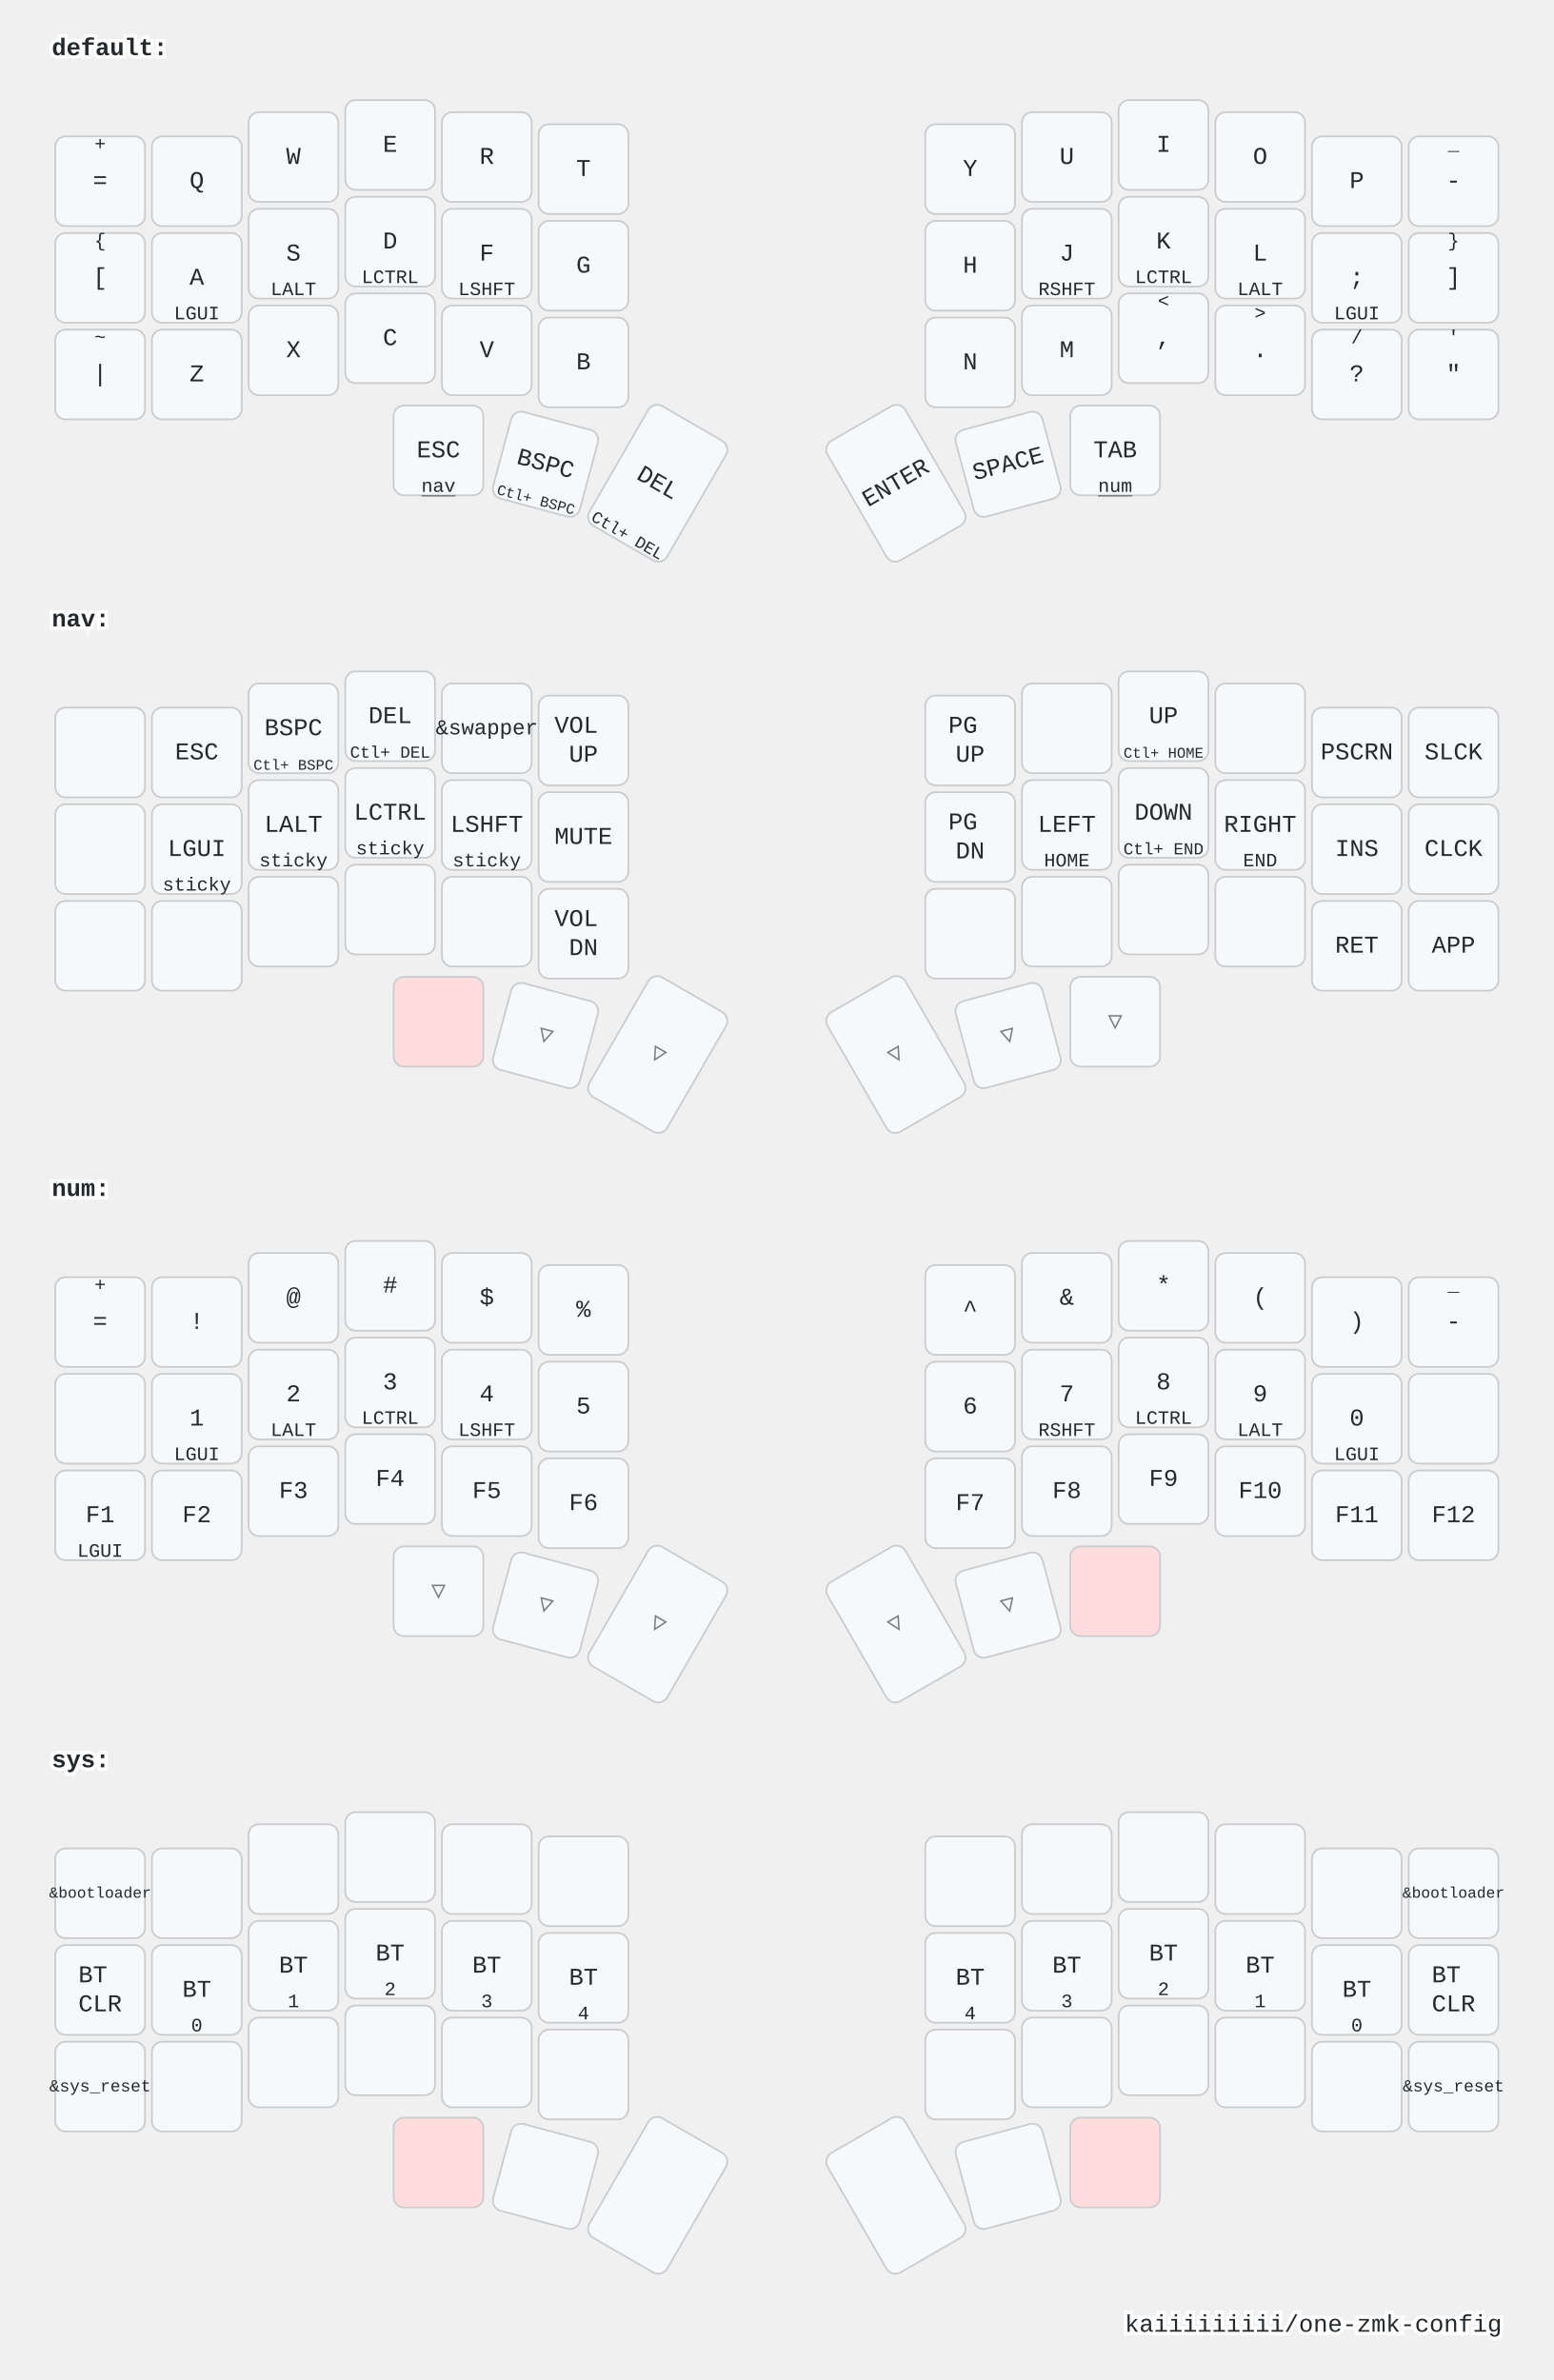
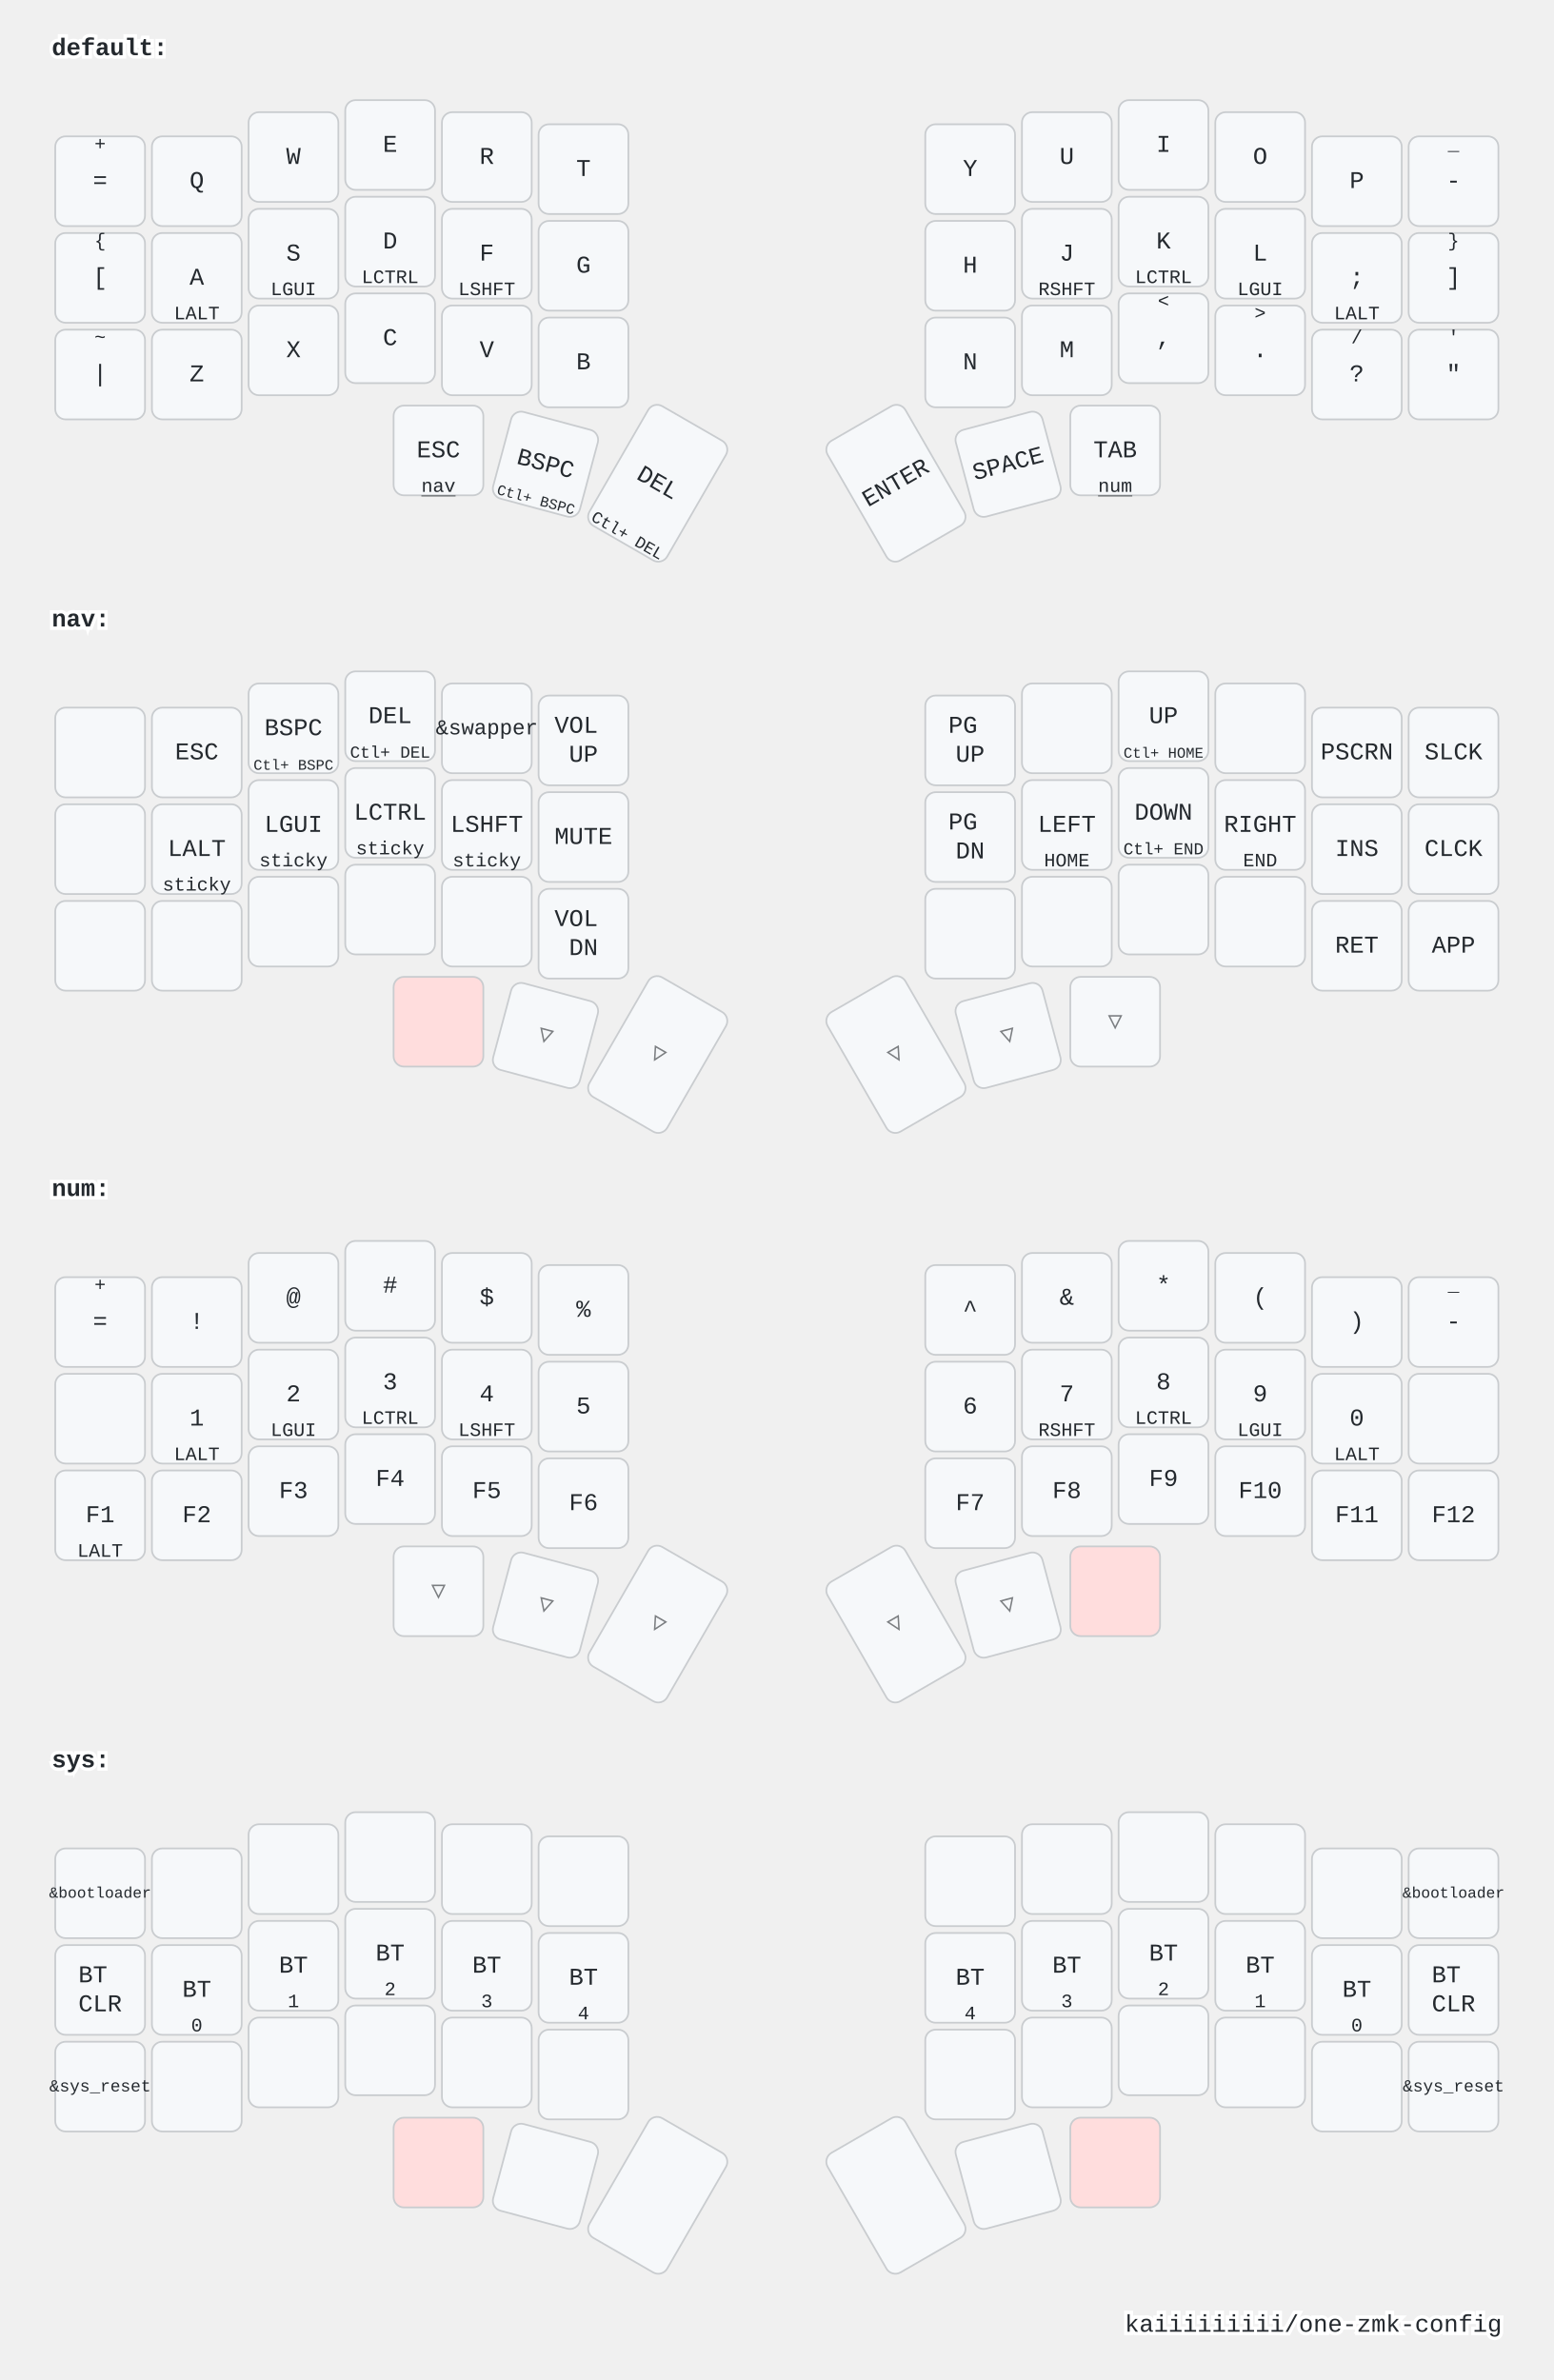
<svg xmlns="http://www.w3.org/2000/svg" width="900" height="1379" viewBox="0 0 900 1379" class="keymap">
  <style>/* inherit to force styles through use tags */
svg path {
    fill: inherit;
}

/* font and background color specifications */
svg.keymap {
    font-family: SFMono-Regular,Consolas,Liberation Mono,Menlo,monospace;
    font-size: 14px;
    font-kerning: normal;
    text-rendering: optimizeLegibility;
    fill: #24292e;
}

/* default key styling */
rect.key {
    fill: #f6f8fa;
}

rect.key, rect.combo {
    stroke: #c9cccf;
    stroke-width: 1;
}

/* default key side styling, only used is draw_key_sides is set */
rect.side {
    filter: brightness(90%);
}

/* color accent for combo boxes */
rect.combo, rect.combo-separate {
    fill: #cdf;
}

/* color accent for held keys */
rect.held, rect.combo.held {
    fill: #fdd;
}

/* color accent for ghost (optional) keys */
rect.ghost, rect.combo.ghost {
    stroke-dasharray: 4, 4;
    stroke-width: 2;
}

text {
    text-anchor: middle;
    dominant-baseline: middle;
}

/* styling for layer labels */
text.label {
    font-weight: bold;
    text-anchor: start;
    stroke: white;
    stroke-width: 4;
    paint-order: stroke;
}

/* styling for optional footer */
text.footer {
    text-anchor: end;
    dominant-baseline: auto;
    stroke: white;
    stroke-width: 4;
    paint-order: stroke;
}

/* styling for combo tap, and key hold/shifted label text */
text.combo, text.hold, text.shifted {
    font-size: 11px;
}

text.hold {
    text-anchor: middle;
    dominant-baseline: auto;
}

text.shifted {
    text-anchor: middle;
    dominant-baseline: hanging;
}

text.layer-activator {
    text-decoration: underline;
}

/* styling for hold/shifted label text in combo box */
text.combo.hold, text.combo.shifted {
    font-size: 8px;
}

/* lighter symbol for transparent keys */
text.trans {
    fill: #7b7e81;
}

/* styling for combo dendrons */
path.combo {
    stroke-width: 1;
    stroke: gray;
    fill: none;
}

/* Start Tabler Icons Cleanup */
/* cannot use height/width with glyphs */
.icon-tabler &gt; path {
    fill: inherit;
    stroke: inherit;
    stroke-width: 2;
}
/* hide tabler's default box */
.icon-tabler &gt; path[stroke="none"][fill="none"] {
    visibility: hidden;
}
/* End Tabler Icons Cleanup */

@media (prefers-color-scheme: dark) {
svg.keymap { fill: #d1d6db; }
rect.key { fill: #3f4750; }
rect.key, rect.combo { stroke: #60666c; }
rect.combo, rect.combo-separate { fill: #1f3d7a; }
rect.held, rect.combo.held { fill: #854747; }
text.label, text.footer { stroke: black; }
text.trans { fill: #7e8184; }
path.combo { stroke: #7f7f7f; }

}</style>
  <g transform="translate(30, 0)" class="layer-default">
    <text x="0" y="28" class="label" id="default">default:</text>
    <g transform="translate(0, 56)">
      <g transform="translate(28, 49)" class="key keypos-0">
        <rect rx="6" ry="6" x="-26" y="-26" width="52" height="52" class="key" />
        <text x="0" y="0" class="key tap">=</text>
        <text x="0" y="-24" class="key shifted">+</text>
      </g>
      <g transform="translate(84, 49)" class="key keypos-1">
        <rect rx="6" ry="6" x="-26" y="-26" width="52" height="52" class="key" />
        <text x="0" y="0" class="key tap">Q</text>
      </g>
      <g transform="translate(140, 35)" class="key keypos-2">
        <rect rx="6" ry="6" x="-26" y="-26" width="52" height="52" class="key" />
        <text x="0" y="0" class="key tap">W</text>
      </g>
      <g transform="translate(196, 28)" class="key keypos-3">
        <rect rx="6" ry="6" x="-26" y="-26" width="52" height="52" class="key" />
        <text x="0" y="0" class="key tap">E</text>
      </g>
      <g transform="translate(252, 35)" class="key keypos-4">
        <rect rx="6" ry="6" x="-26" y="-26" width="52" height="52" class="key" />
        <text x="0" y="0" class="key tap">R</text>
      </g>
      <g transform="translate(308, 42)" class="key keypos-5">
        <rect rx="6" ry="6" x="-26" y="-26" width="52" height="52" class="key" />
        <text x="0" y="0" class="key tap">T</text>
      </g>
      <g transform="translate(532, 42)" class="key keypos-6">
        <rect rx="6" ry="6" x="-26" y="-26" width="52" height="52" class="key" />
        <text x="0" y="0" class="key tap">Y</text>
      </g>
      <g transform="translate(588, 35)" class="key keypos-7">
        <rect rx="6" ry="6" x="-26" y="-26" width="52" height="52" class="key" />
        <text x="0" y="0" class="key tap">U</text>
      </g>
      <g transform="translate(644, 28)" class="key keypos-8">
        <rect rx="6" ry="6" x="-26" y="-26" width="52" height="52" class="key" />
        <text x="0" y="0" class="key tap">I</text>
      </g>
      <g transform="translate(700, 35)" class="key keypos-9">
        <rect rx="6" ry="6" x="-26" y="-26" width="52" height="52" class="key" />
        <text x="0" y="0" class="key tap">O</text>
      </g>
      <g transform="translate(756, 49)" class="key keypos-10">
        <rect rx="6" ry="6" x="-26" y="-26" width="52" height="52" class="key" />
        <text x="0" y="0" class="key tap">P</text>
      </g>
      <g transform="translate(812, 49)" class="key keypos-11">
        <rect rx="6" ry="6" x="-26" y="-26" width="52" height="52" class="key" />
        <text x="0" y="0" class="key tap">-</text>
        <text x="0" y="-24" class="key shifted">_</text>
      </g>
      <g transform="translate(28, 105)" class="key keypos-12">
        <rect rx="6" ry="6" x="-26" y="-26" width="52" height="52" class="key" />
        <text x="0" y="0" class="key tap">[</text>
        <text x="0" y="-24" class="key shifted">{</text>
      </g>
      <g transform="translate(84, 105)" class="key keypos-13">
        <rect rx="6" ry="6" x="-26" y="-26" width="52" height="52" class="key" />
        <text x="0" y="0" class="key tap">A</text>
+         <text x="0" y="24" class="key hold">LALT</text>
+       </g>
+       <g transform="translate(140, 91)" class="key keypos-14">
+         <rect rx="6" ry="6" x="-26" y="-26" width="52" height="52" class="key" />
+         <text x="0" y="0" class="key tap">S</text>
        <text x="0" y="24" class="key hold">LGUI</text>
-       </g>
-       <g transform="translate(140, 91)" class="key keypos-14">
-         <rect rx="6" ry="6" x="-26" y="-26" width="52" height="52" class="key" />
-         <text x="0" y="0" class="key tap">S</text>
-         <text x="0" y="24" class="key hold">LALT</text>
      </g>
      <g transform="translate(196, 84)" class="key keypos-15">
        <rect rx="6" ry="6" x="-26" y="-26" width="52" height="52" class="key" />
        <text x="0" y="0" class="key tap">D</text>
        <text x="0" y="24" class="key hold">LCTRL</text>
      </g>
      <g transform="translate(252, 91)" class="key keypos-16">
        <rect rx="6" ry="6" x="-26" y="-26" width="52" height="52" class="key" />
        <text x="0" y="0" class="key tap">F</text>
        <text x="0" y="24" class="key hold">LSHFT</text>
      </g>
      <g transform="translate(308, 98)" class="key keypos-17">
        <rect rx="6" ry="6" x="-26" y="-26" width="52" height="52" class="key" />
        <text x="0" y="0" class="key tap">G</text>
      </g>
      <g transform="translate(532, 98)" class="key keypos-18">
        <rect rx="6" ry="6" x="-26" y="-26" width="52" height="52" class="key" />
        <text x="0" y="0" class="key tap">H</text>
      </g>
      <g transform="translate(588, 91)" class="key keypos-19">
        <rect rx="6" ry="6" x="-26" y="-26" width="52" height="52" class="key" />
        <text x="0" y="0" class="key tap">J</text>
        <text x="0" y="24" class="key hold">RSHFT</text>
      </g>
      <g transform="translate(644, 84)" class="key keypos-20">
        <rect rx="6" ry="6" x="-26" y="-26" width="52" height="52" class="key" />
        <text x="0" y="0" class="key tap">K</text>
        <text x="0" y="24" class="key hold">LCTRL</text>
      </g>
      <g transform="translate(700, 91)" class="key keypos-21">
        <rect rx="6" ry="6" x="-26" y="-26" width="52" height="52" class="key" />
        <text x="0" y="0" class="key tap">L</text>
+         <text x="0" y="24" class="key hold">LGUI</text>
+       </g>
+       <g transform="translate(756, 105)" class="key keypos-22">
+         <rect rx="6" ry="6" x="-26" y="-26" width="52" height="52" class="key" />
+         <text x="0" y="0" class="key tap">;</text>
        <text x="0" y="24" class="key hold">LALT</text>
-       </g>
-       <g transform="translate(756, 105)" class="key keypos-22">
-         <rect rx="6" ry="6" x="-26" y="-26" width="52" height="52" class="key" />
-         <text x="0" y="0" class="key tap">;</text>
-         <text x="0" y="24" class="key hold">LGUI</text>
      </g>
      <g transform="translate(812, 105)" class="key keypos-23">
        <rect rx="6" ry="6" x="-26" y="-26" width="52" height="52" class="key" />
        <text x="0" y="0" class="key tap">]</text>
        <text x="0" y="-24" class="key shifted">}</text>
      </g>
      <g transform="translate(28, 161)" class="key keypos-24">
        <rect rx="6" ry="6" x="-26" y="-26" width="52" height="52" class="key" />
        <text x="0" y="0" class="key tap">|</text>
        <text x="0" y="-24" class="key shifted">~</text>
      </g>
      <g transform="translate(84, 161)" class="key keypos-25">
        <rect rx="6" ry="6" x="-26" y="-26" width="52" height="52" class="key" />
        <text x="0" y="0" class="key tap">Z</text>
      </g>
      <g transform="translate(140, 147)" class="key keypos-26">
        <rect rx="6" ry="6" x="-26" y="-26" width="52" height="52" class="key" />
        <text x="0" y="0" class="key tap">X</text>
      </g>
      <g transform="translate(196, 140)" class="key keypos-27">
        <rect rx="6" ry="6" x="-26" y="-26" width="52" height="52" class="key" />
        <text x="0" y="0" class="key tap">C</text>
      </g>
      <g transform="translate(252, 147)" class="key keypos-28">
        <rect rx="6" ry="6" x="-26" y="-26" width="52" height="52" class="key" />
        <text x="0" y="0" class="key tap">V</text>
      </g>
      <g transform="translate(308, 154)" class="key keypos-29">
        <rect rx="6" ry="6" x="-26" y="-26" width="52" height="52" class="key" />
        <text x="0" y="0" class="key tap">B</text>
      </g>
      <g transform="translate(532, 154)" class="key keypos-30">
        <rect rx="6" ry="6" x="-26" y="-26" width="52" height="52" class="key" />
        <text x="0" y="0" class="key tap">N</text>
      </g>
      <g transform="translate(588, 147)" class="key keypos-31">
        <rect rx="6" ry="6" x="-26" y="-26" width="52" height="52" class="key" />
        <text x="0" y="0" class="key tap">M</text>
      </g>
      <g transform="translate(644, 140)" class="key keypos-32">
        <rect rx="6" ry="6" x="-26" y="-26" width="52" height="52" class="key" />
        <text x="0" y="0" class="key tap">,</text>
        <text x="0" y="-24" class="key shifted">&lt;</text>
      </g>
      <g transform="translate(700, 147)" class="key keypos-33">
        <rect rx="6" ry="6" x="-26" y="-26" width="52" height="52" class="key" />
        <text x="0" y="0" class="key tap">.</text>
        <text x="0" y="-24" class="key shifted">&gt;</text>
      </g>
      <g transform="translate(756, 161)" class="key keypos-34">
        <rect rx="6" ry="6" x="-26" y="-26" width="52" height="52" class="key" />
        <text x="0" y="0" class="key tap">?</text>
        <text x="0" y="-24" class="key shifted">/</text>
      </g>
      <g transform="translate(812, 161)" class="key keypos-35">
        <rect rx="6" ry="6" x="-26" y="-26" width="52" height="52" class="key" />
        <text x="0" y="0" class="key tap">"</text>
        <text x="0" y="-24" class="key shifted">'</text>
      </g>
      <g transform="translate(224, 205)" class="key keypos-36">
        <rect rx="6" ry="6" x="-26" y="-26" width="52" height="52" class="key" />
        <text x="0" y="0" class="key tap">ESC</text>
        <a href="#nav">
          <text x="0" y="24" class="key hold layer-activator">nav</text>
        </a>
      </g>
      <g transform="translate(286, 213) rotate(15.0)" class="key keypos-37">
        <rect rx="6" ry="6" x="-26" y="-26" width="52" height="52" class="key" />
        <text x="0" y="0" class="key tap">BSPC</text>
        <text x="0" y="24" class="key hold">
          <tspan style="font-size: 78%">Ctl+ BSPC</tspan>
        </text>
      </g>
      <g transform="translate(351, 224) rotate(30.0)" class="key keypos-38">
        <rect rx="6" ry="6" x="-26" y="-40" width="52" height="80" class="key" />
        <text x="0" y="0" class="key tap">DEL</text>
        <text x="0" y="38" class="key hold">
          <tspan style="font-size: 88%">Ctl+ DEL</tspan>
        </text>
      </g>
      <g transform="translate(489, 224) rotate(-30.0)" class="key keypos-39">
        <rect rx="6" ry="6" x="-26" y="-40" width="52" height="80" class="key" />
        <text x="0" y="0" class="key tap">ENTER</text>
      </g>
      <g transform="translate(554, 213) rotate(-15.0)" class="key keypos-40">
        <rect rx="6" ry="6" x="-26" y="-26" width="52" height="52" class="key" />
        <text x="0" y="0" class="key tap">SPACE</text>
      </g>
      <g transform="translate(616, 205)" class="key keypos-41">
        <rect rx="6" ry="6" x="-26" y="-26" width="52" height="52" class="key" />
        <text x="0" y="0" class="key tap">TAB</text>
        <a href="#num">
          <text x="0" y="24" class="key hold layer-activator">num</text>
        </a>
      </g>
    </g>
  </g>
  <g transform="translate(30, 331)" class="layer-nav">
    <text x="0" y="28" class="label" id="nav">nav:</text>
    <g transform="translate(0, 56)">
      <g transform="translate(28, 49)" class="key keypos-0">
        <rect rx="6" ry="6" x="-26" y="-26" width="52" height="52" class="key" />
      </g>
      <g transform="translate(84, 49)" class="key keypos-1">
        <rect rx="6" ry="6" x="-26" y="-26" width="52" height="52" class="key" />
        <text x="0" y="0" class="key tap">ESC</text>
      </g>
      <g transform="translate(140, 35)" class="key keypos-2">
        <rect rx="6" ry="6" x="-26" y="-26" width="52" height="52" class="key" />
        <text x="0" y="0" class="key tap">BSPC</text>
        <text x="0" y="24" class="key hold">
          <tspan style="font-size: 78%">Ctl+ BSPC</tspan>
        </text>
      </g>
      <g transform="translate(196, 28)" class="key keypos-3">
        <rect rx="6" ry="6" x="-26" y="-26" width="52" height="52" class="key" />
        <text x="0" y="0" class="key tap">DEL</text>
        <text x="0" y="24" class="key hold">
          <tspan style="font-size: 88%">Ctl+ DEL</tspan>
        </text>
      </g>
      <g transform="translate(252, 35)" class="key keypos-4">
        <rect rx="6" ry="6" x="-26" y="-26" width="52" height="52" class="key" />
        <text x="0" y="0" class="key tap">
          <tspan style="font-size: 88%">&amp;swapper</tspan>
        </text>
      </g>
      <g transform="translate(308, 42)" class="key keypos-5">
        <rect rx="6" ry="6" x="-26" y="-26" width="52" height="52" class="key" />
        <text x="0" y="0" class="key tap">
          <tspan x="0" dy="-0.6em">VOL</tspan>
          <tspan x="0" dy="1.2em">UP</tspan>
        </text>
      </g>
      <g transform="translate(532, 42)" class="key keypos-6">
        <rect rx="6" ry="6" x="-26" y="-26" width="52" height="52" class="key" />
        <text x="0" y="0" class="key tap">
          <tspan x="0" dy="-0.6em">PG</tspan>
          <tspan x="0" dy="1.2em">UP</tspan>
        </text>
      </g>
      <g transform="translate(588, 35)" class="key keypos-7">
        <rect rx="6" ry="6" x="-26" y="-26" width="52" height="52" class="key" />
      </g>
      <g transform="translate(644, 28)" class="key keypos-8">
        <rect rx="6" ry="6" x="-26" y="-26" width="52" height="52" class="key" />
        <text x="0" y="0" class="key tap">UP</text>
        <text x="0" y="24" class="key hold">
          <tspan style="font-size: 78%">Ctl+ HOME</tspan>
        </text>
      </g>
      <g transform="translate(700, 35)" class="key keypos-9">
        <rect rx="6" ry="6" x="-26" y="-26" width="52" height="52" class="key" />
      </g>
      <g transform="translate(756, 49)" class="key keypos-10">
        <rect rx="6" ry="6" x="-26" y="-26" width="52" height="52" class="key" />
        <text x="0" y="0" class="key tap">PSCRN</text>
      </g>
      <g transform="translate(812, 49)" class="key keypos-11">
        <rect rx="6" ry="6" x="-26" y="-26" width="52" height="52" class="key" />
        <text x="0" y="0" class="key tap">SLCK</text>
      </g>
      <g transform="translate(28, 105)" class="key keypos-12">
        <rect rx="6" ry="6" x="-26" y="-26" width="52" height="52" class="key" />
      </g>
      <g transform="translate(84, 105)" class="key keypos-13">
        <rect rx="6" ry="6" x="-26" y="-26" width="52" height="52" class="key" />
+         <text x="0" y="0" class="key tap">LALT</text>
+         <text x="0" y="24" class="key hold">sticky</text>
+       </g>
+       <g transform="translate(140, 91)" class="key keypos-14">
+         <rect rx="6" ry="6" x="-26" y="-26" width="52" height="52" class="key" />
        <text x="0" y="0" class="key tap">LGUI</text>
-         <text x="0" y="24" class="key hold">sticky</text>
-       </g>
-       <g transform="translate(140, 91)" class="key keypos-14">
-         <rect rx="6" ry="6" x="-26" y="-26" width="52" height="52" class="key" />
-         <text x="0" y="0" class="key tap">LALT</text>
        <text x="0" y="24" class="key hold">sticky</text>
      </g>
      <g transform="translate(196, 84)" class="key keypos-15">
        <rect rx="6" ry="6" x="-26" y="-26" width="52" height="52" class="key" />
        <text x="0" y="0" class="key tap">LCTRL</text>
        <text x="0" y="24" class="key hold">sticky</text>
      </g>
      <g transform="translate(252, 91)" class="key keypos-16">
        <rect rx="6" ry="6" x="-26" y="-26" width="52" height="52" class="key" />
        <text x="0" y="0" class="key tap">LSHFT</text>
        <text x="0" y="24" class="key hold">sticky</text>
      </g>
      <g transform="translate(308, 98)" class="key keypos-17">
        <rect rx="6" ry="6" x="-26" y="-26" width="52" height="52" class="key" />
        <text x="0" y="0" class="key tap">MUTE</text>
      </g>
      <g transform="translate(532, 98)" class="key keypos-18">
        <rect rx="6" ry="6" x="-26" y="-26" width="52" height="52" class="key" />
        <text x="0" y="0" class="key tap">
          <tspan x="0" dy="-0.6em">PG</tspan>
          <tspan x="0" dy="1.2em">DN</tspan>
        </text>
      </g>
      <g transform="translate(588, 91)" class="key keypos-19">
        <rect rx="6" ry="6" x="-26" y="-26" width="52" height="52" class="key" />
        <text x="0" y="0" class="key tap">LEFT</text>
        <text x="0" y="24" class="key hold">HOME</text>
      </g>
      <g transform="translate(644, 84)" class="key keypos-20">
        <rect rx="6" ry="6" x="-26" y="-26" width="52" height="52" class="key" />
        <text x="0" y="0" class="key tap">DOWN</text>
        <text x="0" y="24" class="key hold">
          <tspan style="font-size: 88%">Ctl+ END</tspan>
        </text>
      </g>
      <g transform="translate(700, 91)" class="key keypos-21">
        <rect rx="6" ry="6" x="-26" y="-26" width="52" height="52" class="key" />
        <text x="0" y="0" class="key tap">RIGHT</text>
        <text x="0" y="24" class="key hold">END</text>
      </g>
      <g transform="translate(756, 105)" class="key keypos-22">
        <rect rx="6" ry="6" x="-26" y="-26" width="52" height="52" class="key" />
        <text x="0" y="0" class="key tap">INS</text>
      </g>
      <g transform="translate(812, 105)" class="key keypos-23">
        <rect rx="6" ry="6" x="-26" y="-26" width="52" height="52" class="key" />
        <text x="0" y="0" class="key tap">CLCK</text>
      </g>
      <g transform="translate(28, 161)" class="key keypos-24">
        <rect rx="6" ry="6" x="-26" y="-26" width="52" height="52" class="key" />
      </g>
      <g transform="translate(84, 161)" class="key keypos-25">
        <rect rx="6" ry="6" x="-26" y="-26" width="52" height="52" class="key" />
      </g>
      <g transform="translate(140, 147)" class="key keypos-26">
        <rect rx="6" ry="6" x="-26" y="-26" width="52" height="52" class="key" />
      </g>
      <g transform="translate(196, 140)" class="key keypos-27">
        <rect rx="6" ry="6" x="-26" y="-26" width="52" height="52" class="key" />
      </g>
      <g transform="translate(252, 147)" class="key keypos-28">
        <rect rx="6" ry="6" x="-26" y="-26" width="52" height="52" class="key" />
      </g>
      <g transform="translate(308, 154)" class="key keypos-29">
        <rect rx="6" ry="6" x="-26" y="-26" width="52" height="52" class="key" />
        <text x="0" y="0" class="key tap">
          <tspan x="0" dy="-0.6em">VOL</tspan>
          <tspan x="0" dy="1.2em">DN</tspan>
        </text>
      </g>
      <g transform="translate(532, 154)" class="key keypos-30">
        <rect rx="6" ry="6" x="-26" y="-26" width="52" height="52" class="key" />
      </g>
      <g transform="translate(588, 147)" class="key keypos-31">
        <rect rx="6" ry="6" x="-26" y="-26" width="52" height="52" class="key" />
      </g>
      <g transform="translate(644, 140)" class="key keypos-32">
        <rect rx="6" ry="6" x="-26" y="-26" width="52" height="52" class="key" />
      </g>
      <g transform="translate(700, 147)" class="key keypos-33">
        <rect rx="6" ry="6" x="-26" y="-26" width="52" height="52" class="key" />
      </g>
      <g transform="translate(756, 161)" class="key keypos-34">
        <rect rx="6" ry="6" x="-26" y="-26" width="52" height="52" class="key" />
        <text x="0" y="0" class="key tap">RET</text>
      </g>
      <g transform="translate(812, 161)" class="key keypos-35">
        <rect rx="6" ry="6" x="-26" y="-26" width="52" height="52" class="key" />
        <text x="0" y="0" class="key tap">APP</text>
      </g>
      <g transform="translate(224, 205)" class="key held keypos-36">
        <rect rx="6" ry="6" x="-26" y="-26" width="52" height="52" class="key held" />
      </g>
      <g transform="translate(286, 213) rotate(15.0)" class="key trans keypos-37">
        <rect rx="6" ry="6" x="-26" y="-26" width="52" height="52" class="key trans" />
        <text x="0" y="0" class="key trans tap">▽</text>
      </g>
      <g transform="translate(351, 224) rotate(30.0)" class="key trans keypos-38">
        <rect rx="6" ry="6" x="-26" y="-40" width="52" height="80" class="key trans" />
        <text x="0" y="0" class="key trans tap">▽</text>
      </g>
      <g transform="translate(489, 224) rotate(-30.0)" class="key trans keypos-39">
        <rect rx="6" ry="6" x="-26" y="-40" width="52" height="80" class="key trans" />
        <text x="0" y="0" class="key trans tap">▽</text>
      </g>
      <g transform="translate(554, 213) rotate(-15.0)" class="key trans keypos-40">
        <rect rx="6" ry="6" x="-26" y="-26" width="52" height="52" class="key trans" />
        <text x="0" y="0" class="key trans tap">▽</text>
      </g>
      <g transform="translate(616, 205)" class="key trans keypos-41">
        <rect rx="6" ry="6" x="-26" y="-26" width="52" height="52" class="key trans" />
        <text x="0" y="0" class="key trans tap">▽</text>
      </g>
    </g>
  </g>
  <g transform="translate(30, 661)" class="layer-num">
    <text x="0" y="28" class="label" id="num">num:</text>
    <g transform="translate(0, 56)">
      <g transform="translate(28, 49)" class="key keypos-0">
        <rect rx="6" ry="6" x="-26" y="-26" width="52" height="52" class="key" />
        <text x="0" y="0" class="key tap">=</text>
        <text x="0" y="-24" class="key shifted">+</text>
      </g>
      <g transform="translate(84, 49)" class="key keypos-1">
        <rect rx="6" ry="6" x="-26" y="-26" width="52" height="52" class="key" />
        <text x="0" y="0" class="key tap">!</text>
      </g>
      <g transform="translate(140, 35)" class="key keypos-2">
        <rect rx="6" ry="6" x="-26" y="-26" width="52" height="52" class="key" />
        <text x="0" y="0" class="key tap">@</text>
      </g>
      <g transform="translate(196, 28)" class="key keypos-3">
        <rect rx="6" ry="6" x="-26" y="-26" width="52" height="52" class="key" />
        <text x="0" y="0" class="key tap">#</text>
      </g>
      <g transform="translate(252, 35)" class="key keypos-4">
        <rect rx="6" ry="6" x="-26" y="-26" width="52" height="52" class="key" />
        <text x="0" y="0" class="key tap">$</text>
      </g>
      <g transform="translate(308, 42)" class="key keypos-5">
        <rect rx="6" ry="6" x="-26" y="-26" width="52" height="52" class="key" />
        <text x="0" y="0" class="key tap">%</text>
      </g>
      <g transform="translate(532, 42)" class="key keypos-6">
        <rect rx="6" ry="6" x="-26" y="-26" width="52" height="52" class="key" />
        <text x="0" y="0" class="key tap">^</text>
      </g>
      <g transform="translate(588, 35)" class="key keypos-7">
        <rect rx="6" ry="6" x="-26" y="-26" width="52" height="52" class="key" />
        <text x="0" y="0" class="key tap">&amp;</text>
      </g>
      <g transform="translate(644, 28)" class="key keypos-8">
        <rect rx="6" ry="6" x="-26" y="-26" width="52" height="52" class="key" />
        <text x="0" y="0" class="key tap">*</text>
      </g>
      <g transform="translate(700, 35)" class="key keypos-9">
        <rect rx="6" ry="6" x="-26" y="-26" width="52" height="52" class="key" />
        <text x="0" y="0" class="key tap">(</text>
      </g>
      <g transform="translate(756, 49)" class="key keypos-10">
        <rect rx="6" ry="6" x="-26" y="-26" width="52" height="52" class="key" />
        <text x="0" y="0" class="key tap">)</text>
      </g>
      <g transform="translate(812, 49)" class="key keypos-11">
        <rect rx="6" ry="6" x="-26" y="-26" width="52" height="52" class="key" />
        <text x="0" y="0" class="key tap">-</text>
        <text x="0" y="-24" class="key shifted">_</text>
      </g>
      <g transform="translate(28, 105)" class="key keypos-12">
        <rect rx="6" ry="6" x="-26" y="-26" width="52" height="52" class="key" />
      </g>
      <g transform="translate(84, 105)" class="key keypos-13">
        <rect rx="6" ry="6" x="-26" y="-26" width="52" height="52" class="key" />
        <text x="0" y="0" class="key tap">1</text>
+         <text x="0" y="24" class="key hold">LALT</text>
+       </g>
+       <g transform="translate(140, 91)" class="key keypos-14">
+         <rect rx="6" ry="6" x="-26" y="-26" width="52" height="52" class="key" />
+         <text x="0" y="0" class="key tap">2</text>
        <text x="0" y="24" class="key hold">LGUI</text>
-       </g>
-       <g transform="translate(140, 91)" class="key keypos-14">
-         <rect rx="6" ry="6" x="-26" y="-26" width="52" height="52" class="key" />
-         <text x="0" y="0" class="key tap">2</text>
-         <text x="0" y="24" class="key hold">LALT</text>
      </g>
      <g transform="translate(196, 84)" class="key keypos-15">
        <rect rx="6" ry="6" x="-26" y="-26" width="52" height="52" class="key" />
        <text x="0" y="0" class="key tap">3</text>
        <text x="0" y="24" class="key hold">LCTRL</text>
      </g>
      <g transform="translate(252, 91)" class="key keypos-16">
        <rect rx="6" ry="6" x="-26" y="-26" width="52" height="52" class="key" />
        <text x="0" y="0" class="key tap">4</text>
        <text x="0" y="24" class="key hold">LSHFT</text>
      </g>
      <g transform="translate(308, 98)" class="key keypos-17">
        <rect rx="6" ry="6" x="-26" y="-26" width="52" height="52" class="key" />
        <text x="0" y="0" class="key tap">5</text>
      </g>
      <g transform="translate(532, 98)" class="key keypos-18">
        <rect rx="6" ry="6" x="-26" y="-26" width="52" height="52" class="key" />
        <text x="0" y="0" class="key tap">6</text>
      </g>
      <g transform="translate(588, 91)" class="key keypos-19">
        <rect rx="6" ry="6" x="-26" y="-26" width="52" height="52" class="key" />
        <text x="0" y="0" class="key tap">7</text>
        <text x="0" y="24" class="key hold">RSHFT</text>
      </g>
      <g transform="translate(644, 84)" class="key keypos-20">
        <rect rx="6" ry="6" x="-26" y="-26" width="52" height="52" class="key" />
        <text x="0" y="0" class="key tap">8</text>
        <text x="0" y="24" class="key hold">LCTRL</text>
      </g>
      <g transform="translate(700, 91)" class="key keypos-21">
        <rect rx="6" ry="6" x="-26" y="-26" width="52" height="52" class="key" />
        <text x="0" y="0" class="key tap">9</text>
+         <text x="0" y="24" class="key hold">LGUI</text>
+       </g>
+       <g transform="translate(756, 105)" class="key keypos-22">
+         <rect rx="6" ry="6" x="-26" y="-26" width="52" height="52" class="key" />
+         <text x="0" y="0" class="key tap">0</text>
        <text x="0" y="24" class="key hold">LALT</text>
      </g>
-       <g transform="translate(756, 105)" class="key keypos-22">
-         <rect rx="6" ry="6" x="-26" y="-26" width="52" height="52" class="key" />
-         <text x="0" y="0" class="key tap">0</text>
-         <text x="0" y="24" class="key hold">LGUI</text>
-       </g>
      <g transform="translate(812, 105)" class="key keypos-23">
        <rect rx="6" ry="6" x="-26" y="-26" width="52" height="52" class="key" />
      </g>
      <g transform="translate(28, 161)" class="key keypos-24">
        <rect rx="6" ry="6" x="-26" y="-26" width="52" height="52" class="key" />
        <text x="0" y="0" class="key tap">F1</text>
-         <text x="0" y="24" class="key hold">LGUI</text>
+         <text x="0" y="24" class="key hold">LALT</text>
      </g>
      <g transform="translate(84, 161)" class="key keypos-25">
        <rect rx="6" ry="6" x="-26" y="-26" width="52" height="52" class="key" />
        <text x="0" y="0" class="key tap">F2</text>
      </g>
      <g transform="translate(140, 147)" class="key keypos-26">
        <rect rx="6" ry="6" x="-26" y="-26" width="52" height="52" class="key" />
        <text x="0" y="0" class="key tap">F3</text>
      </g>
      <g transform="translate(196, 140)" class="key keypos-27">
        <rect rx="6" ry="6" x="-26" y="-26" width="52" height="52" class="key" />
        <text x="0" y="0" class="key tap">F4</text>
      </g>
      <g transform="translate(252, 147)" class="key keypos-28">
        <rect rx="6" ry="6" x="-26" y="-26" width="52" height="52" class="key" />
        <text x="0" y="0" class="key tap">F5</text>
      </g>
      <g transform="translate(308, 154)" class="key keypos-29">
        <rect rx="6" ry="6" x="-26" y="-26" width="52" height="52" class="key" />
        <text x="0" y="0" class="key tap">F6</text>
      </g>
      <g transform="translate(532, 154)" class="key keypos-30">
        <rect rx="6" ry="6" x="-26" y="-26" width="52" height="52" class="key" />
        <text x="0" y="0" class="key tap">F7</text>
      </g>
      <g transform="translate(588, 147)" class="key keypos-31">
        <rect rx="6" ry="6" x="-26" y="-26" width="52" height="52" class="key" />
        <text x="0" y="0" class="key tap">F8</text>
      </g>
      <g transform="translate(644, 140)" class="key keypos-32">
        <rect rx="6" ry="6" x="-26" y="-26" width="52" height="52" class="key" />
        <text x="0" y="0" class="key tap">F9</text>
      </g>
      <g transform="translate(700, 147)" class="key keypos-33">
        <rect rx="6" ry="6" x="-26" y="-26" width="52" height="52" class="key" />
        <text x="0" y="0" class="key tap">F10</text>
      </g>
      <g transform="translate(756, 161)" class="key keypos-34">
        <rect rx="6" ry="6" x="-26" y="-26" width="52" height="52" class="key" />
        <text x="0" y="0" class="key tap">F11</text>
      </g>
      <g transform="translate(812, 161)" class="key keypos-35">
        <rect rx="6" ry="6" x="-26" y="-26" width="52" height="52" class="key" />
        <text x="0" y="0" class="key tap">F12</text>
      </g>
      <g transform="translate(224, 205)" class="key trans keypos-36">
        <rect rx="6" ry="6" x="-26" y="-26" width="52" height="52" class="key trans" />
        <text x="0" y="0" class="key trans tap">▽</text>
      </g>
      <g transform="translate(286, 213) rotate(15.0)" class="key trans keypos-37">
        <rect rx="6" ry="6" x="-26" y="-26" width="52" height="52" class="key trans" />
        <text x="0" y="0" class="key trans tap">▽</text>
      </g>
      <g transform="translate(351, 224) rotate(30.0)" class="key trans keypos-38">
        <rect rx="6" ry="6" x="-26" y="-40" width="52" height="80" class="key trans" />
        <text x="0" y="0" class="key trans tap">▽</text>
      </g>
      <g transform="translate(489, 224) rotate(-30.0)" class="key trans keypos-39">
        <rect rx="6" ry="6" x="-26" y="-40" width="52" height="80" class="key trans" />
        <text x="0" y="0" class="key trans tap">▽</text>
      </g>
      <g transform="translate(554, 213) rotate(-15.0)" class="key trans keypos-40">
        <rect rx="6" ry="6" x="-26" y="-26" width="52" height="52" class="key trans" />
        <text x="0" y="0" class="key trans tap">▽</text>
      </g>
      <g transform="translate(616, 205)" class="key held keypos-41">
        <rect rx="6" ry="6" x="-26" y="-26" width="52" height="52" class="key held" />
      </g>
    </g>
  </g>
  <g transform="translate(30, 992)" class="layer-sys">
    <text x="0" y="28" class="label" id="sys">sys:</text>
    <g transform="translate(0, 56)">
      <g transform="translate(28, 49)" class="key keypos-0">
        <rect rx="6" ry="6" x="-26" y="-26" width="52" height="52" class="key" />
        <text x="0" y="0" class="key tap">
          <tspan style="font-size: 64%">&amp;bootloader</tspan>
        </text>
      </g>
      <g transform="translate(84, 49)" class="key keypos-1">
        <rect rx="6" ry="6" x="-26" y="-26" width="52" height="52" class="key" />
      </g>
      <g transform="translate(140, 35)" class="key keypos-2">
        <rect rx="6" ry="6" x="-26" y="-26" width="52" height="52" class="key" />
      </g>
      <g transform="translate(196, 28)" class="key keypos-3">
        <rect rx="6" ry="6" x="-26" y="-26" width="52" height="52" class="key" />
      </g>
      <g transform="translate(252, 35)" class="key keypos-4">
        <rect rx="6" ry="6" x="-26" y="-26" width="52" height="52" class="key" />
      </g>
      <g transform="translate(308, 42)" class="key keypos-5">
        <rect rx="6" ry="6" x="-26" y="-26" width="52" height="52" class="key" />
      </g>
      <g transform="translate(532, 42)" class="key keypos-6">
        <rect rx="6" ry="6" x="-26" y="-26" width="52" height="52" class="key" />
      </g>
      <g transform="translate(588, 35)" class="key keypos-7">
        <rect rx="6" ry="6" x="-26" y="-26" width="52" height="52" class="key" />
      </g>
      <g transform="translate(644, 28)" class="key keypos-8">
        <rect rx="6" ry="6" x="-26" y="-26" width="52" height="52" class="key" />
      </g>
      <g transform="translate(700, 35)" class="key keypos-9">
        <rect rx="6" ry="6" x="-26" y="-26" width="52" height="52" class="key" />
      </g>
      <g transform="translate(756, 49)" class="key keypos-10">
        <rect rx="6" ry="6" x="-26" y="-26" width="52" height="52" class="key" />
      </g>
      <g transform="translate(812, 49)" class="key keypos-11">
        <rect rx="6" ry="6" x="-26" y="-26" width="52" height="52" class="key" />
        <text x="0" y="0" class="key tap">
          <tspan style="font-size: 64%">&amp;bootloader</tspan>
        </text>
      </g>
      <g transform="translate(28, 105)" class="key keypos-12">
        <rect rx="6" ry="6" x="-26" y="-26" width="52" height="52" class="key" />
        <text x="0" y="0" class="key tap">
          <tspan x="0" dy="-0.6em">BT</tspan>
          <tspan x="0" dy="1.2em">CLR</tspan>
        </text>
      </g>
      <g transform="translate(84, 105)" class="key keypos-13">
        <rect rx="6" ry="6" x="-26" y="-26" width="52" height="52" class="key" />
        <text x="0" y="0" class="key tap">BT</text>
        <text x="0" y="24" class="key hold">0</text>
      </g>
      <g transform="translate(140, 91)" class="key keypos-14">
        <rect rx="6" ry="6" x="-26" y="-26" width="52" height="52" class="key" />
        <text x="0" y="0" class="key tap">BT</text>
        <text x="0" y="24" class="key hold">1</text>
      </g>
      <g transform="translate(196, 84)" class="key keypos-15">
        <rect rx="6" ry="6" x="-26" y="-26" width="52" height="52" class="key" />
        <text x="0" y="0" class="key tap">BT</text>
        <text x="0" y="24" class="key hold">2</text>
      </g>
      <g transform="translate(252, 91)" class="key keypos-16">
        <rect rx="6" ry="6" x="-26" y="-26" width="52" height="52" class="key" />
        <text x="0" y="0" class="key tap">BT</text>
        <text x="0" y="24" class="key hold">3</text>
      </g>
      <g transform="translate(308, 98)" class="key keypos-17">
        <rect rx="6" ry="6" x="-26" y="-26" width="52" height="52" class="key" />
        <text x="0" y="0" class="key tap">BT</text>
        <text x="0" y="24" class="key hold">4</text>
      </g>
      <g transform="translate(532, 98)" class="key keypos-18">
        <rect rx="6" ry="6" x="-26" y="-26" width="52" height="52" class="key" />
        <text x="0" y="0" class="key tap">BT</text>
        <text x="0" y="24" class="key hold">4</text>
      </g>
      <g transform="translate(588, 91)" class="key keypos-19">
        <rect rx="6" ry="6" x="-26" y="-26" width="52" height="52" class="key" />
        <text x="0" y="0" class="key tap">BT</text>
        <text x="0" y="24" class="key hold">3</text>
      </g>
      <g transform="translate(644, 84)" class="key keypos-20">
        <rect rx="6" ry="6" x="-26" y="-26" width="52" height="52" class="key" />
        <text x="0" y="0" class="key tap">BT</text>
        <text x="0" y="24" class="key hold">2</text>
      </g>
      <g transform="translate(700, 91)" class="key keypos-21">
        <rect rx="6" ry="6" x="-26" y="-26" width="52" height="52" class="key" />
        <text x="0" y="0" class="key tap">BT</text>
        <text x="0" y="24" class="key hold">1</text>
      </g>
      <g transform="translate(756, 105)" class="key keypos-22">
        <rect rx="6" ry="6" x="-26" y="-26" width="52" height="52" class="key" />
        <text x="0" y="0" class="key tap">BT</text>
        <text x="0" y="24" class="key hold">0</text>
      </g>
      <g transform="translate(812, 105)" class="key keypos-23">
        <rect rx="6" ry="6" x="-26" y="-26" width="52" height="52" class="key" />
        <text x="0" y="0" class="key tap">
          <tspan x="0" dy="-0.6em">BT</tspan>
          <tspan x="0" dy="1.2em">CLR</tspan>
        </text>
      </g>
      <g transform="translate(28, 161)" class="key keypos-24">
        <rect rx="6" ry="6" x="-26" y="-26" width="52" height="52" class="key" />
        <text x="0" y="0" class="key tap">
          <tspan style="font-size: 70%">&amp;sys_reset</tspan>
        </text>
      </g>
      <g transform="translate(84, 161)" class="key keypos-25">
        <rect rx="6" ry="6" x="-26" y="-26" width="52" height="52" class="key" />
      </g>
      <g transform="translate(140, 147)" class="key keypos-26">
        <rect rx="6" ry="6" x="-26" y="-26" width="52" height="52" class="key" />
      </g>
      <g transform="translate(196, 140)" class="key keypos-27">
        <rect rx="6" ry="6" x="-26" y="-26" width="52" height="52" class="key" />
      </g>
      <g transform="translate(252, 147)" class="key keypos-28">
        <rect rx="6" ry="6" x="-26" y="-26" width="52" height="52" class="key" />
      </g>
      <g transform="translate(308, 154)" class="key keypos-29">
        <rect rx="6" ry="6" x="-26" y="-26" width="52" height="52" class="key" />
      </g>
      <g transform="translate(532, 154)" class="key keypos-30">
        <rect rx="6" ry="6" x="-26" y="-26" width="52" height="52" class="key" />
      </g>
      <g transform="translate(588, 147)" class="key keypos-31">
        <rect rx="6" ry="6" x="-26" y="-26" width="52" height="52" class="key" />
      </g>
      <g transform="translate(644, 140)" class="key keypos-32">
        <rect rx="6" ry="6" x="-26" y="-26" width="52" height="52" class="key" />
      </g>
      <g transform="translate(700, 147)" class="key keypos-33">
        <rect rx="6" ry="6" x="-26" y="-26" width="52" height="52" class="key" />
      </g>
      <g transform="translate(756, 161)" class="key keypos-34">
        <rect rx="6" ry="6" x="-26" y="-26" width="52" height="52" class="key" />
      </g>
      <g transform="translate(812, 161)" class="key keypos-35">
        <rect rx="6" ry="6" x="-26" y="-26" width="52" height="52" class="key" />
        <text x="0" y="0" class="key tap">
          <tspan style="font-size: 70%">&amp;sys_reset</tspan>
        </text>
      </g>
      <g transform="translate(224, 205)" class="key held keypos-36">
        <rect rx="6" ry="6" x="-26" y="-26" width="52" height="52" class="key held" />
      </g>
      <g transform="translate(286, 213) rotate(15.0)" class="key keypos-37">
        <rect rx="6" ry="6" x="-26" y="-26" width="52" height="52" class="key" />
      </g>
      <g transform="translate(351, 224) rotate(30.0)" class="key keypos-38">
        <rect rx="6" ry="6" x="-26" y="-40" width="52" height="80" class="key" />
      </g>
      <g transform="translate(489, 224) rotate(-30.0)" class="key keypos-39">
        <rect rx="6" ry="6" x="-26" y="-40" width="52" height="80" class="key" />
      </g>
      <g transform="translate(554, 213) rotate(-15.0)" class="key keypos-40">
        <rect rx="6" ry="6" x="-26" y="-26" width="52" height="52" class="key" />
      </g>
      <g transform="translate(616, 205)" class="key held keypos-41">
        <rect rx="6" ry="6" x="-26" y="-26" width="52" height="52" class="key held" />
      </g>
    </g>
  </g>
  <text x="870.0" y="1351.0" class="footer">kaiiiiiiiii/one-zmk-config</text>
</svg>
